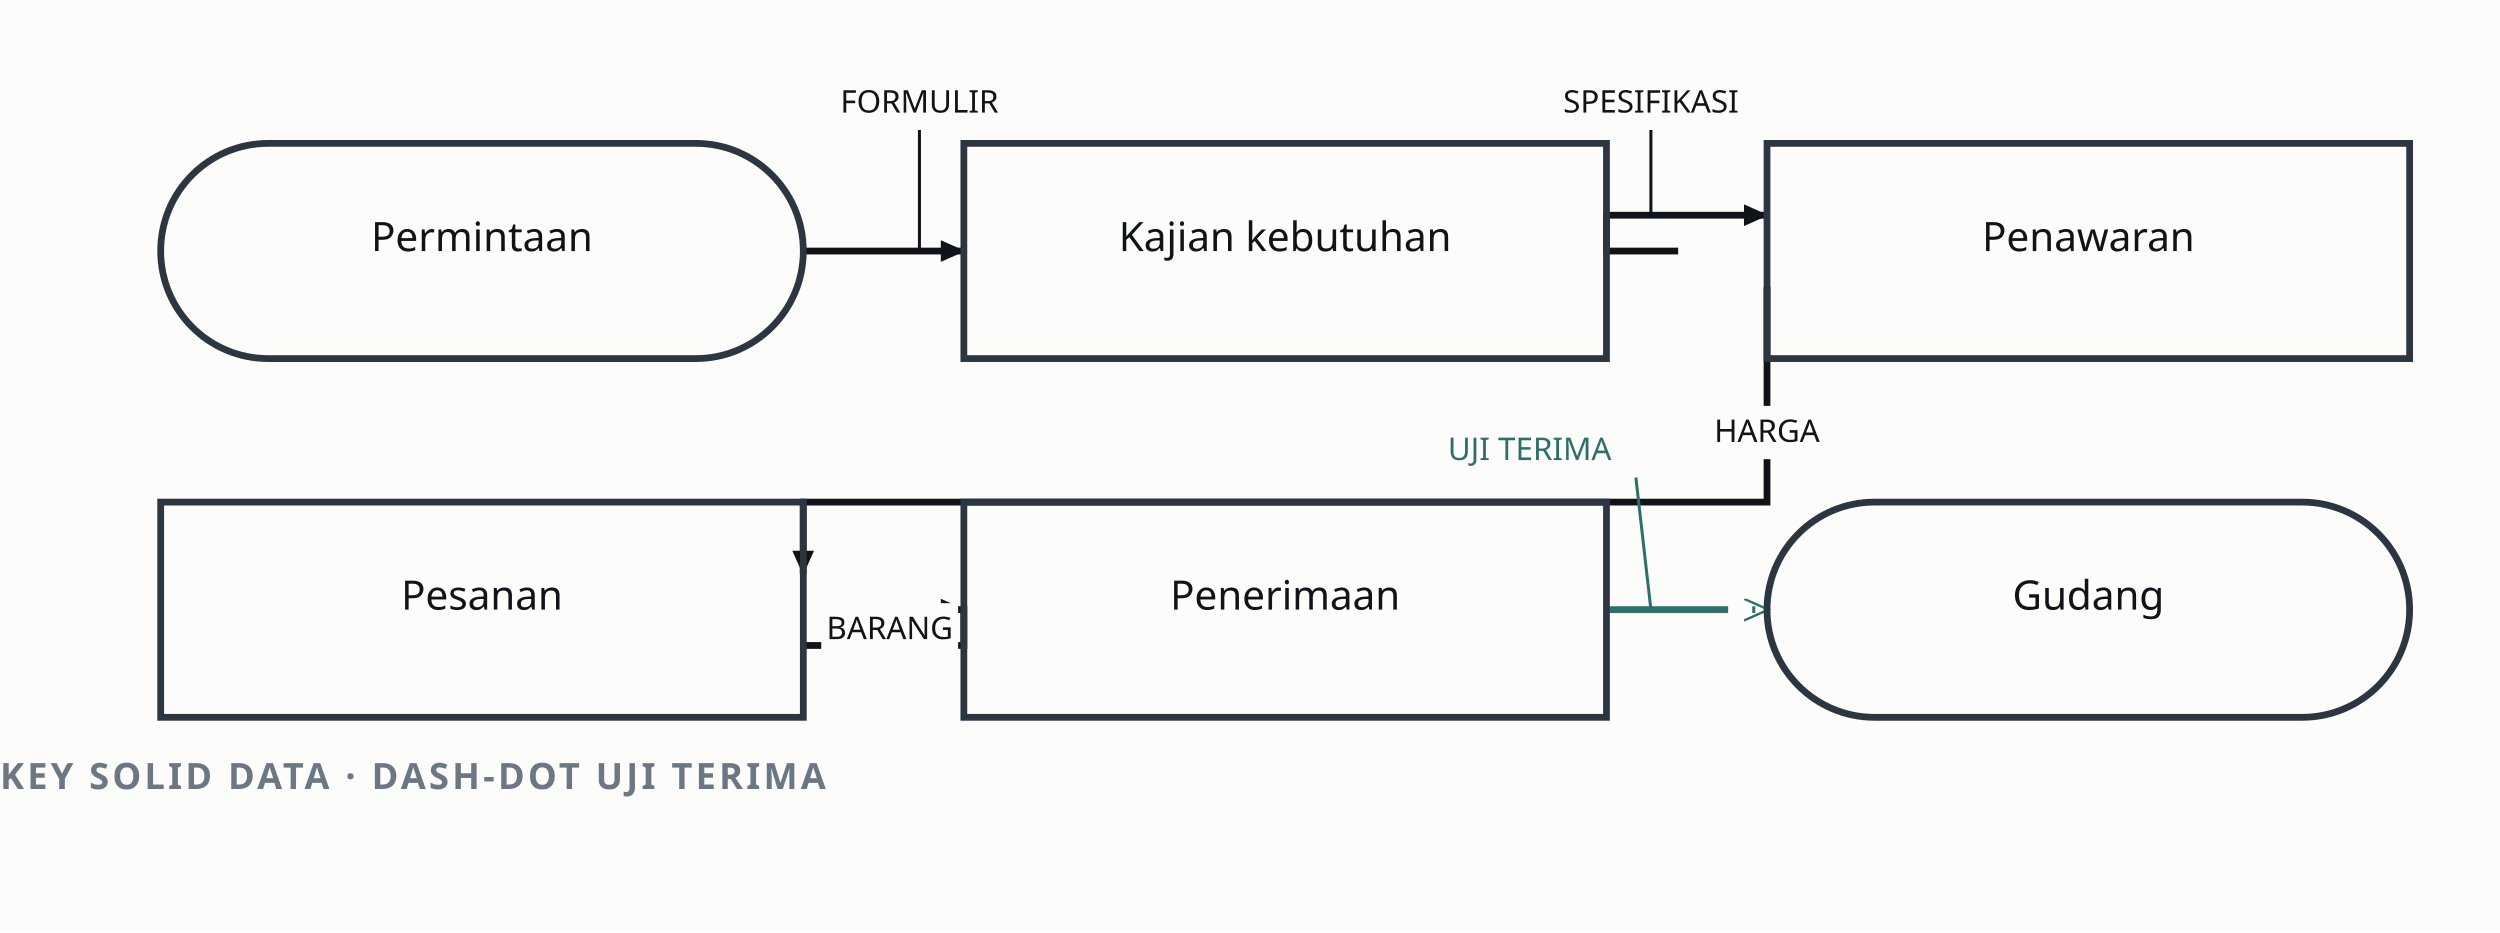
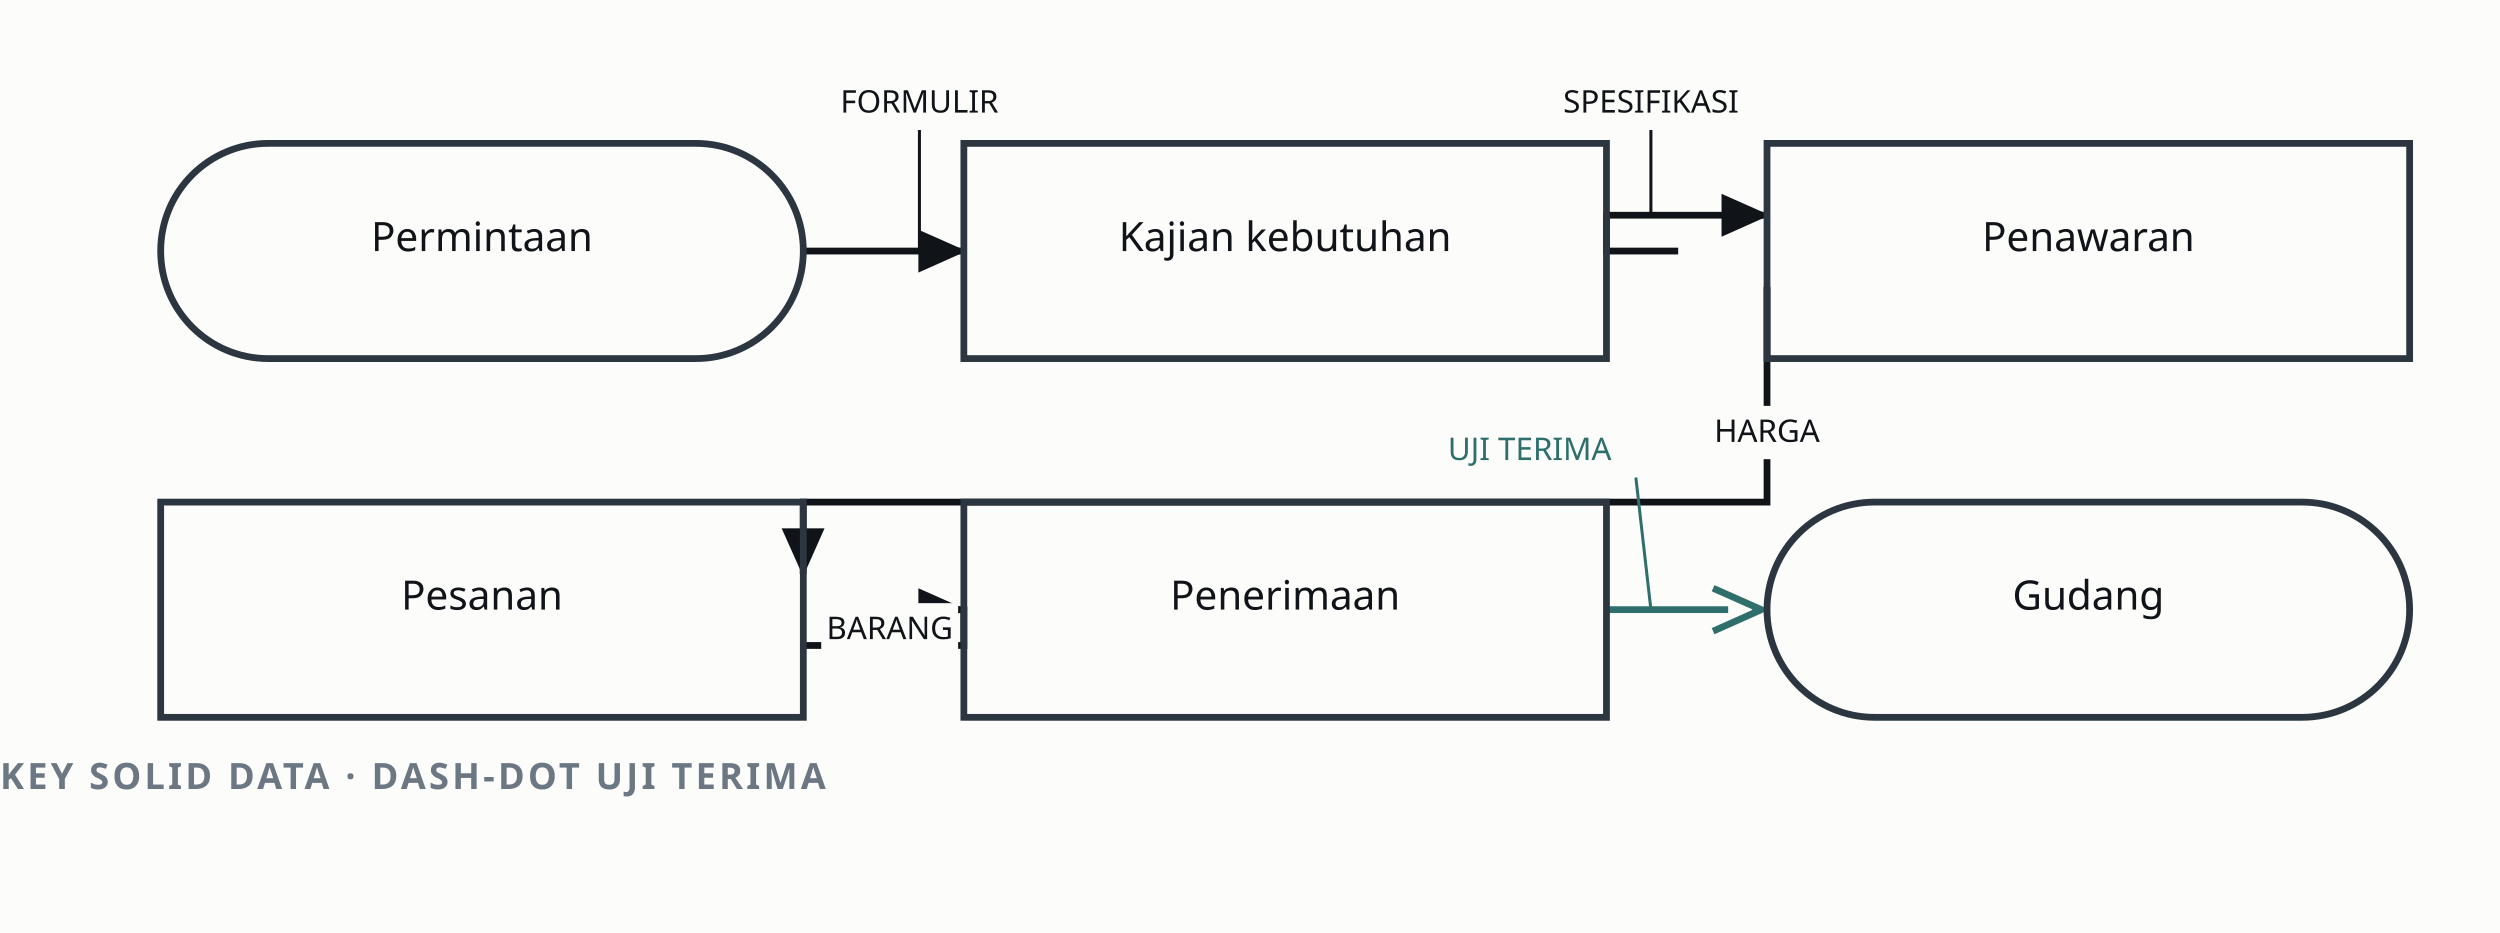
<svg xmlns="http://www.w3.org/2000/svg" width="166.0mm" height="61.912mm" viewBox="0 0 166.0 61.912" version="1.1">
  <defs>
-     <marker id="head-data" markerWidth="4" markerHeight="4" refX="3.4" refY="1.6" orient="auto">
-       <path d="M0,0 L3.6,1.6 L0,3.2 Z" fill="#101418" />
+     <marker id="head-data" markerUnits="userSpaceOnUse" markerWidth="5.2" markerHeight="4.85" refX="4.02" refY="2.42" orient="auto">
+       <path d="M1.0,1.0 L4.2,2.42 L1.0,3.85 Z" fill="#101418" />
    </marker>
-     <marker id="head-verify" markerWidth="4" markerHeight="4" refX="3.4" refY="1.6" orient="auto">
-       <path d="M0,0 L3.6,1.6 L0,3.2" fill="none" stroke="#2F6F6B" stroke-width="0.35" />
+     <marker id="head-verify" markerUnits="userSpaceOnUse" markerWidth="5.2" markerHeight="4.85" refX="4.58" refY="2.42" orient="auto">
+       <path d="M1.0,1.0 L4.2,2.42 L1.0,3.85" fill="none" stroke="#2F6F6B" stroke-width="0.45" />
    </marker>
  </defs>
  <rect x="0" y="0" width="166.0" height="61.912" fill="#FCFCFB" />
  <path d="M 53.33 16.67 L 58.1 16.67 L 64.0 16.67 L 64.0 16.67 L 59.24 16.67 L 64.0 16.67" fill="none" stroke="#101418" stroke-width="0.45" marker-end="url(#head-data)" data-mark="link" data-series="data" data-index="0" />
  <path d="M 106.67 16.67 L 111.43 16.67 L 106.67 16.67 L 106.67 14.29 L 112.57 14.29 L 117.33 14.29" fill="none" stroke="#101418" stroke-width="0.45" marker-end="url(#head-data)" data-mark="link" data-series="data" data-index="1" />
  <path d="M 117.33 19.05 L 117.33 33.34 L 53.33 33.34 L 53.33 38.1" fill="none" stroke="#101418" stroke-width="0.45" marker-end="url(#head-data)" data-mark="link" data-series="data" data-index="2" />
  <path d="M 53.33 42.86 L 58.1 42.86 L 64.0 42.86 L 64.0 40.48 L 59.24 40.48 L 64.0 40.48" fill="none" stroke="#101418" stroke-width="0.45" marker-end="url(#head-data)" data-mark="link" data-series="data" data-index="3" />
  <path d="M 106.67 40.48 L 111.43 40.48 L 106.67 40.48 L 106.67 40.48 L 112.57 40.48 L 117.33 40.48" fill="none" stroke="#2F6F6B" stroke-width="0.45" stroke-dasharray="7.1,1.6,0.2,1.6" marker-end="url(#head-verify)" data-mark="link" data-series="verify" data-index="4" />
  <line x1="61.05" y1="16.67" x2="61.05" y2="8.62" fill="none" stroke="#101418" stroke-width="0.2" />
  <rect x="55.25" y="5.09" width="11.59" height="3.54" fill="#FCFCFB" />
  <text x="61.05" y="7.48" font-family="IBM Plex Mono" font-size="2.081" font-weight="400" fill="#101418" text-anchor="middle">FORMULIR</text>
  <line x1="109.62" y1="14.29" x2="109.62" y2="8.62" fill="none" stroke="#101418" stroke-width="0.2" />
  <rect x="101.95" y="5.09" width="15.34" height="3.54" fill="#FCFCFB" />
  <text x="109.62" y="7.48" font-family="IBM Plex Mono" font-size="2.081" font-weight="400" fill="#101418" text-anchor="middle">SPESIFIKASI</text>
  <rect x="113.41" y="26.95" width="7.84" height="3.54" fill="#FCFCFB" />
  <text x="117.33" y="29.34" font-family="IBM Plex Mono" font-size="2.081" font-weight="400" fill="#101418" text-anchor="middle">HARGA</text>
  <rect x="54.53" y="40.05" width="9.09" height="3.54" fill="#FCFCFB" />
  <text x="59.08" y="42.44" font-family="IBM Plex Mono" font-size="2.081" font-weight="400" fill="#101418" text-anchor="middle">BARANG</text>
  <line x1="109.62" y1="40.48" x2="108.62" y2="31.7" fill="none" stroke="#2F6F6B" stroke-width="0.2" />
  <rect x="94.53" y="28.16" width="14.09" height="3.54" fill="#FCFCFB" />
  <text x="101.57" y="30.55" font-family="IBM Plex Mono" font-size="2.081" font-weight="400" fill="#2F6F6B" text-anchor="middle">UJI TERIMA</text>
  <rect x="10.67" y="9.52" width="42.67" height="14.29" rx="7.14" ry="7.14" data-node="a" fill="none" stroke="#2B3640" stroke-width="0.45" data-mark="node" data-index="0" />
  <text x="32.0" y="16.67" font-family="IBM Plex Sans Condensed" font-size="2.681" font-weight="400" fill="#101418" text-anchor="middle">Permintaan</text>
  <rect x="64.0" y="9.52" width="42.67" height="14.29" data-node="b" fill="none" stroke="#2B3640" stroke-width="0.45" data-mark="node" data-index="1" />
  <text x="85.33" y="16.67" font-family="IBM Plex Sans Condensed" font-size="2.681" font-weight="400" fill="#101418" text-anchor="middle">Kajian kebutuhan</text>
  <rect x="117.33" y="9.52" width="42.67" height="14.29" data-node="c" fill="none" stroke="#2B3640" stroke-width="0.45" data-mark="node" data-index="2" />
  <text x="138.67" y="16.67" font-family="IBM Plex Sans Condensed" font-size="2.681" font-weight="400" fill="#101418" text-anchor="middle">Penawaran</text>
  <rect x="10.67" y="33.34" width="42.67" height="14.29" data-node="d" fill="none" stroke="#2B3640" stroke-width="0.45" data-mark="node" data-index="3" />
  <text x="32.0" y="40.48" font-family="IBM Plex Sans Condensed" font-size="2.681" font-weight="400" fill="#101418" text-anchor="middle">Pesanan</text>
  <rect x="64.0" y="33.34" width="42.67" height="14.29" data-node="e" fill="none" stroke="#2B3640" stroke-width="0.45" data-mark="node" data-index="4" />
  <text x="85.33" y="40.48" font-family="IBM Plex Sans Condensed" font-size="2.681" font-weight="400" fill="#101418" text-anchor="middle">Penerimaan</text>
  <rect x="117.33" y="33.34" width="42.67" height="14.29" rx="7.14" ry="7.14" data-node="f" fill="none" stroke="#2B3640" stroke-width="0.45" data-mark="node" data-index="5" />
  <text x="138.67" y="40.48" font-family="IBM Plex Sans Condensed" font-size="2.681" font-weight="400" fill="#101418" text-anchor="middle">Gudang</text>
  <text x="0" y="52.39" font-family="IBM Plex Sans Condensed" font-size="2.399" font-weight="600" fill="#6B7783" text-anchor="start" letter-spacing="0.216">KEY  SOLID DATA  ·  DASH-DOT UJI TERIMA</text>
</svg>
